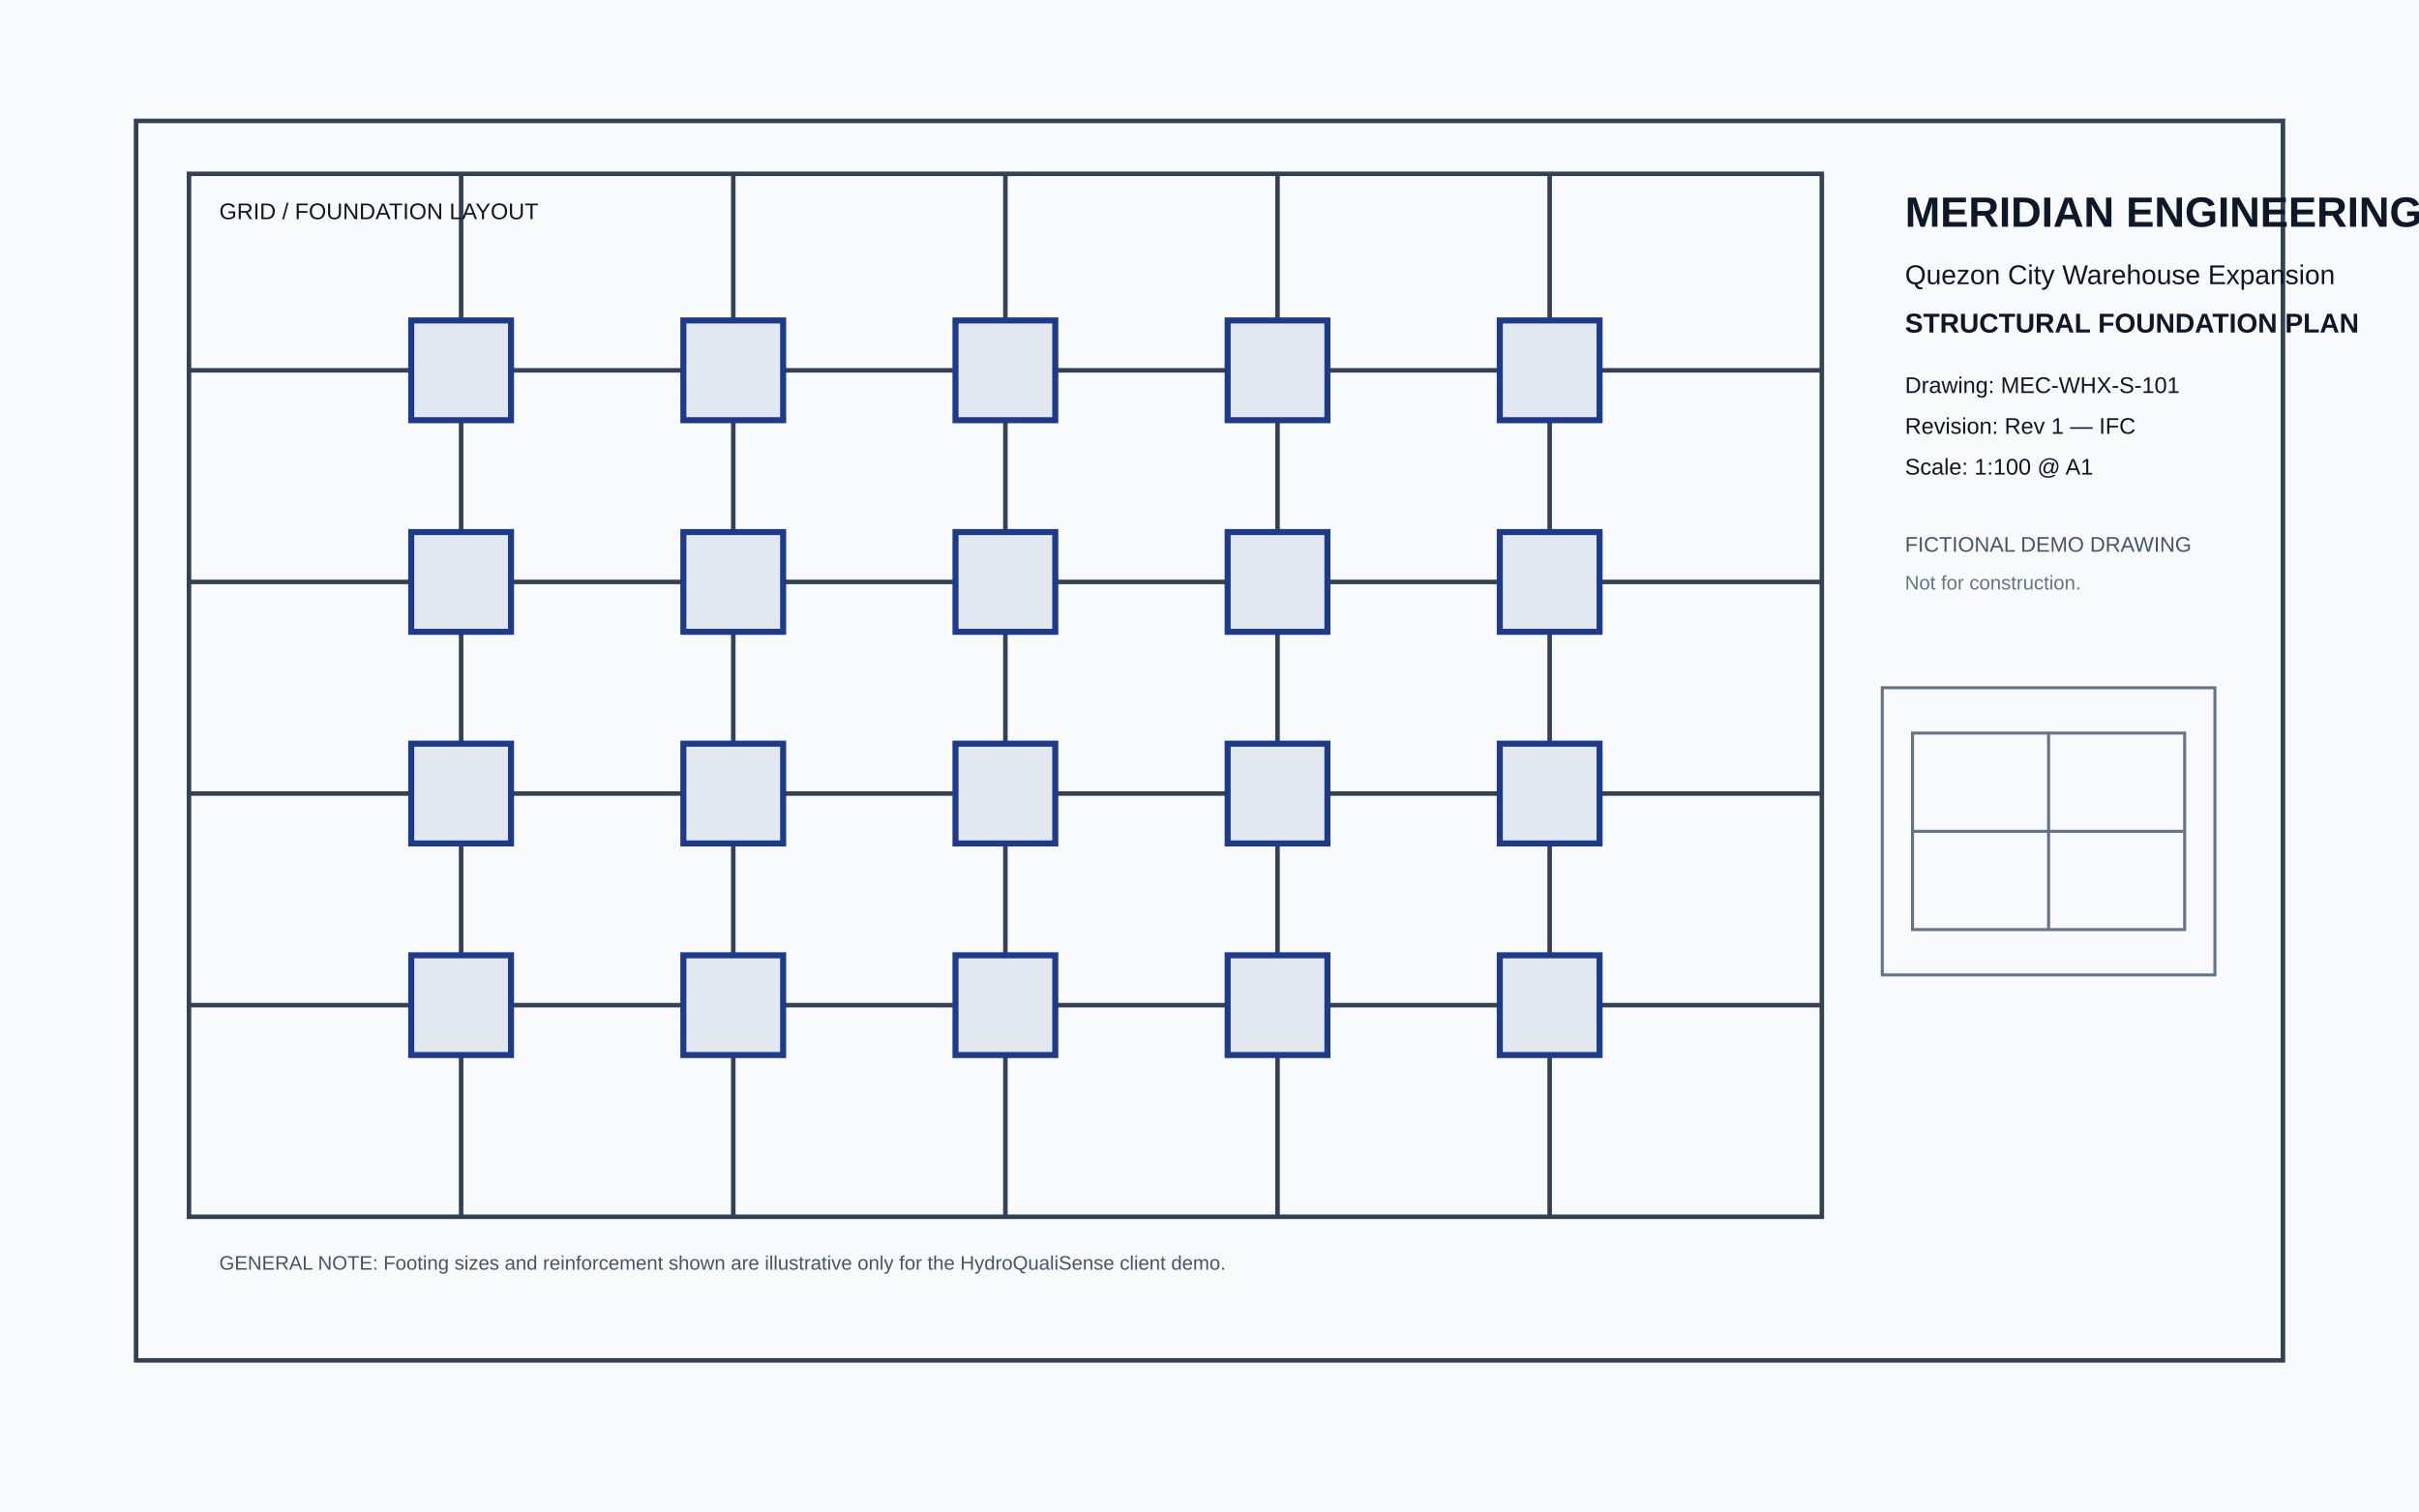
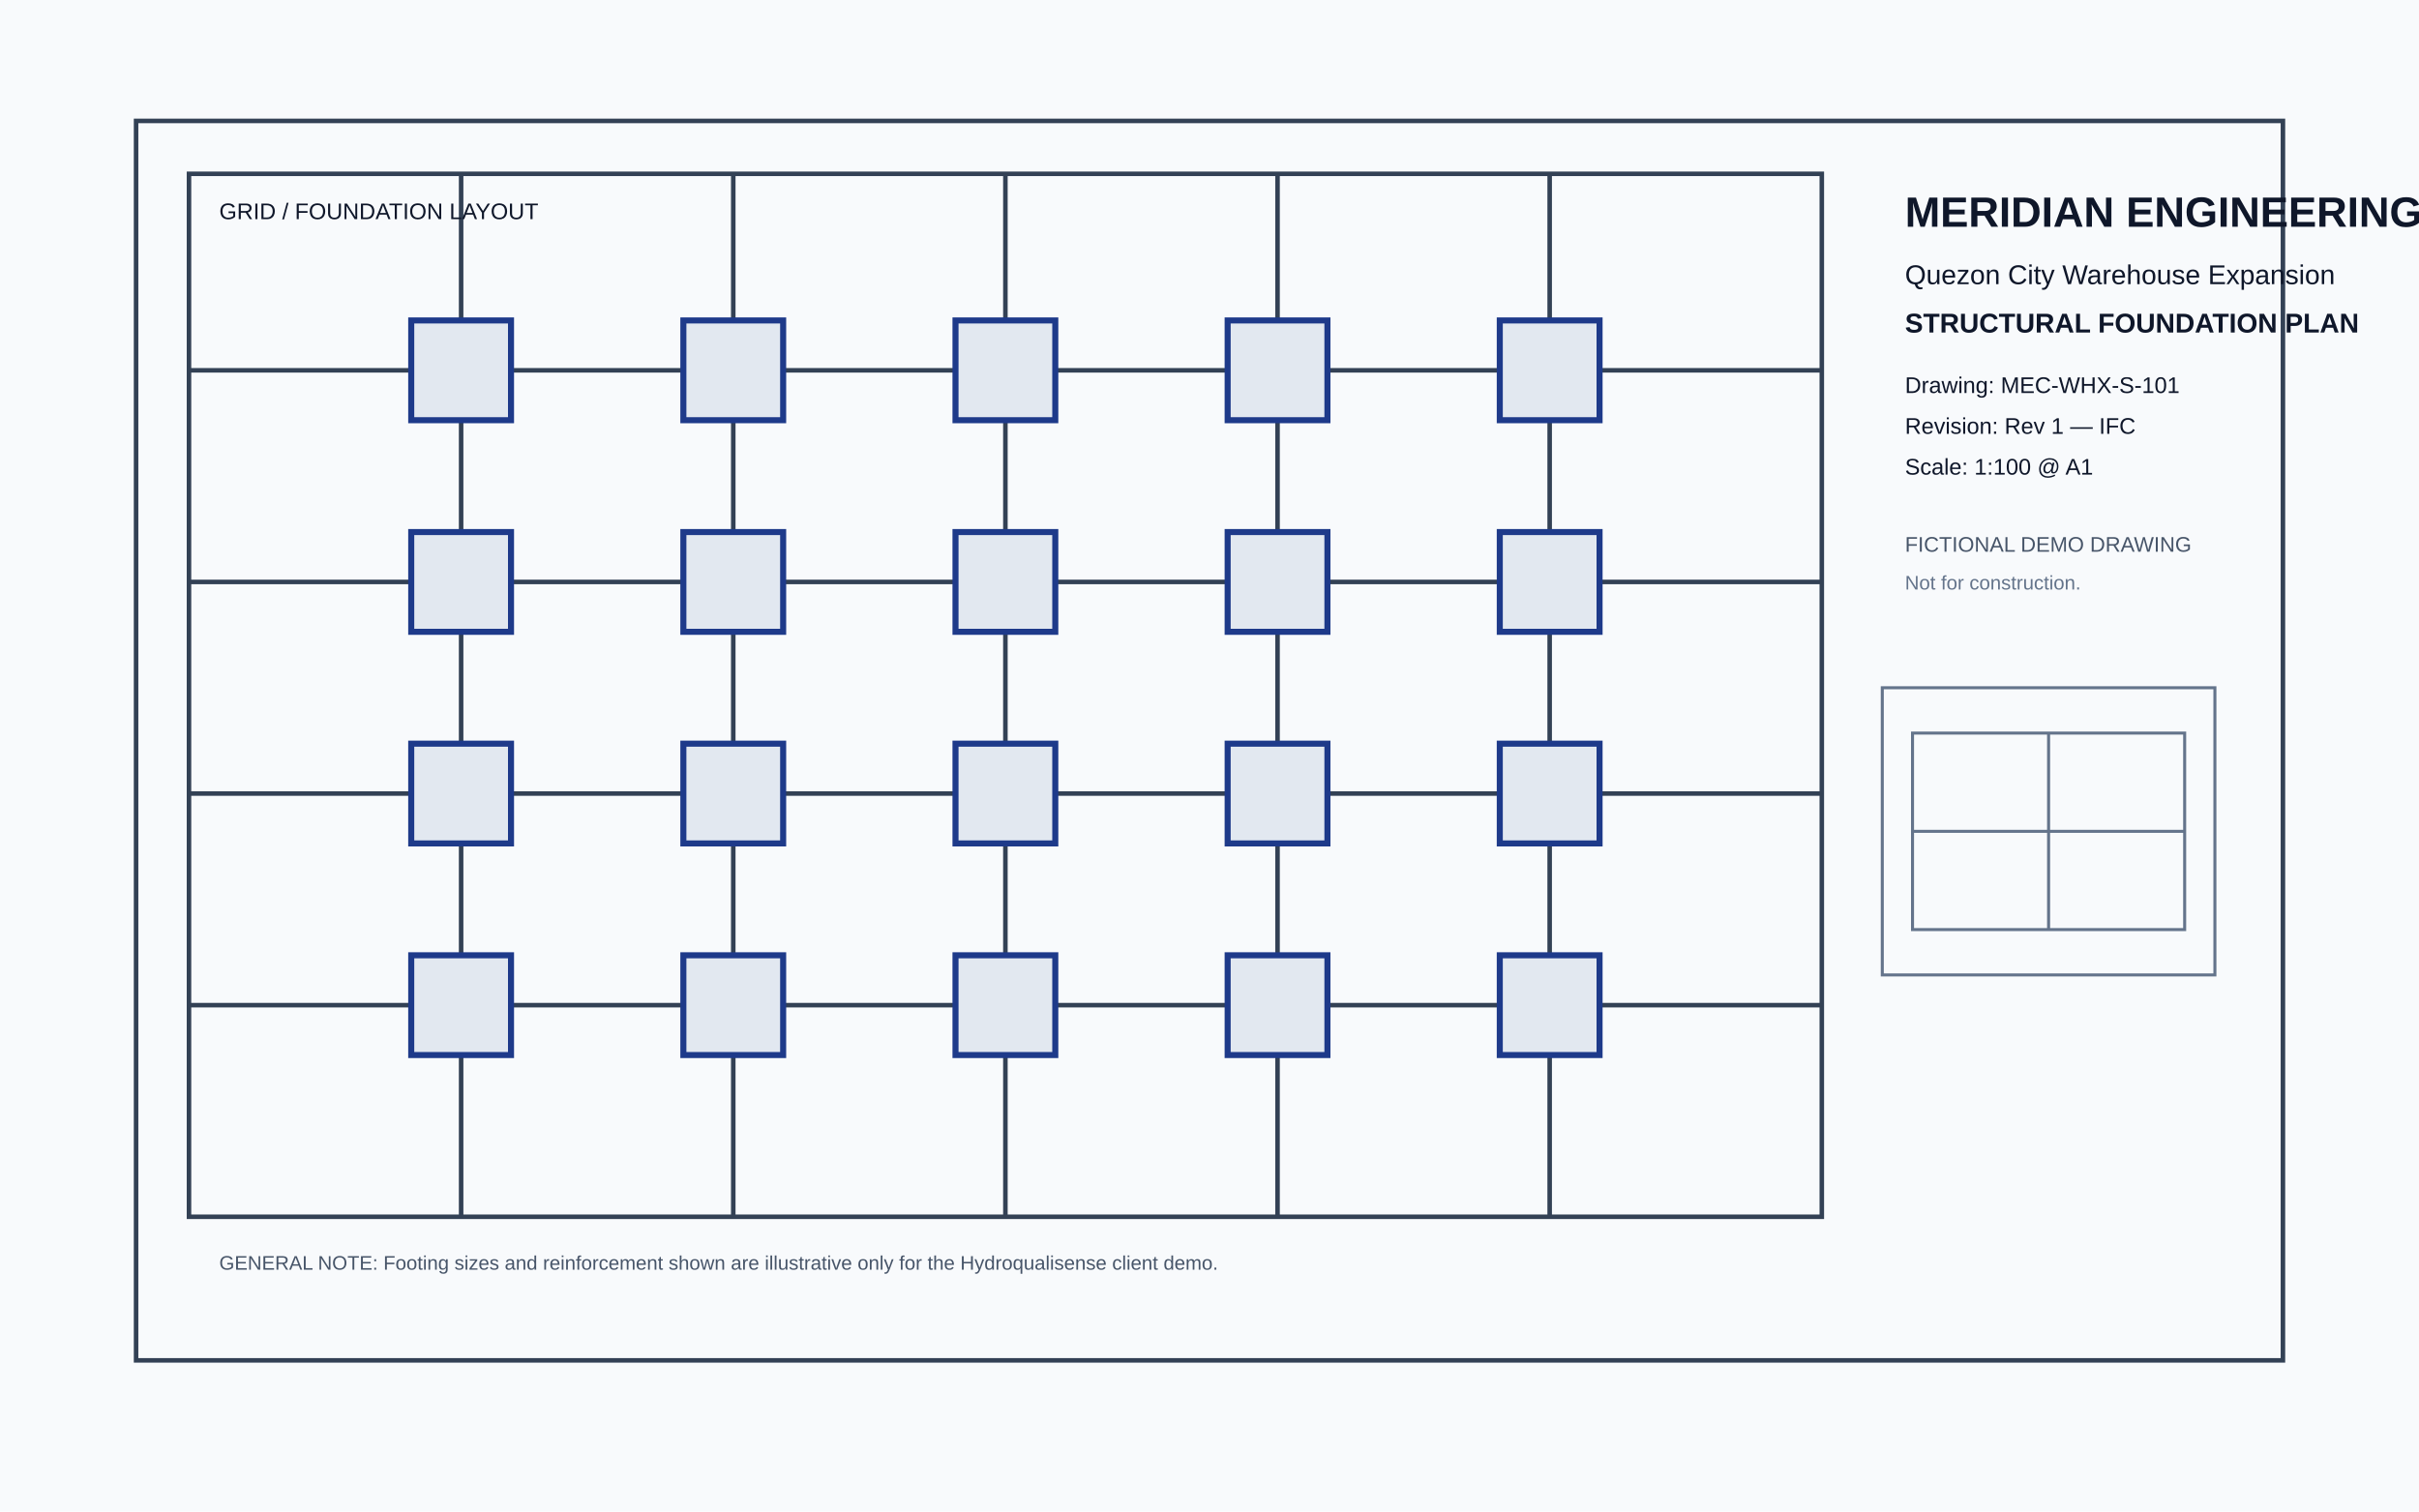
<svg xmlns="http://www.w3.org/2000/svg" width="1600" height="1000" viewBox="0 0 1600 1000" role="img" aria-labelledby="title desc">
  <rect width="1600" height="1000" fill="#f8fafc" />
  <g stroke="#334155" fill="none" stroke-width="3">
    <rect x="90" y="80" width="1420" height="820" />
    <rect x="125" y="115" width="1080" height="690" />
    <line x1="125" y1="245" x2="1205" y2="245" />
    <line x1="125" y1="385" x2="1205" y2="385" />
    <line x1="125" y1="525" x2="1205" y2="525" />
    <line x1="125" y1="665" x2="1205" y2="665" />
    <line x1="305" y1="115" x2="305" y2="805" />
    <line x1="485" y1="115" x2="485" y2="805" />
    <line x1="665" y1="115" x2="665" y2="805" />
    <line x1="845" y1="115" x2="845" y2="805" />
    <line x1="1025" y1="115" x2="1025" y2="805" />
  </g>
  <g fill="#e2e8f0" stroke="#1e3a8a" stroke-width="4">
    <rect x="272" y="212" width="66" height="66" />
    <rect x="452" y="212" width="66" height="66" />
    <rect x="632" y="212" width="66" height="66" />
    <rect x="812" y="212" width="66" height="66" />
    <rect x="992" y="212" width="66" height="66" />
    <rect x="272" y="352" width="66" height="66" />
    <rect x="452" y="352" width="66" height="66" />
    <rect x="632" y="352" width="66" height="66" />
    <rect x="812" y="352" width="66" height="66" />
    <rect x="992" y="352" width="66" height="66" />
    <rect x="272" y="492" width="66" height="66" />
    <rect x="452" y="492" width="66" height="66" />
    <rect x="632" y="492" width="66" height="66" />
    <rect x="812" y="492" width="66" height="66" />
    <rect x="992" y="492" width="66" height="66" />
    <rect x="272" y="632" width="66" height="66" />
    <rect x="452" y="632" width="66" height="66" />
    <rect x="632" y="632" width="66" height="66" />
    <rect x="812" y="632" width="66" height="66" />
    <rect x="992" y="632" width="66" height="66" />
  </g>
  <g font-family="Arial, sans-serif" fill="#0f172a">
    <text x="1260" y="150" font-size="28" font-weight="700">MERIDIAN ENGINEERING</text>
    <text x="1260" y="188" font-size="18">Quezon City Warehouse Expansion</text>
    <text x="1260" y="220" font-size="18" font-weight="700">STRUCTURAL FOUNDATION PLAN</text>
    <text x="1260" y="260" font-size="15">Drawing: MEC-WHX-S-101</text>
    <text x="1260" y="287" font-size="15">Revision: Rev 1 — IFC</text>
    <text x="1260" y="314" font-size="15">Scale: 1:100 @ A1</text>
    <text x="1260" y="365" font-size="14" fill="#475569">FICTIONAL DEMO DRAWING</text>
    <text x="1260" y="390" font-size="13" fill="#64748b">Not for construction.</text>
    <text x="145" y="145" font-size="15">GRID / FOUNDATION LAYOUT</text>
-     <text x="145" y="840" font-size="13" fill="#475569">GENERAL NOTE: Footing sizes and reinforcement shown are illustrative only for the HydroQualiSense client demo.</text>
+     <text x="145" y="840" font-size="13" fill="#475569">GENERAL NOTE: Footing sizes and reinforcement shown are illustrative only for the Hydroqualisense client demo.</text>
  </g>
  <g stroke="#64748b" stroke-width="2" fill="none">
    <path d="M1245 455h220v190h-220z" />
    <path d="M1265 485h180v130h-180z" />
    <path d="M1265 550h180" />
    <path d="M1355 485v130" />
  </g>
</svg>
